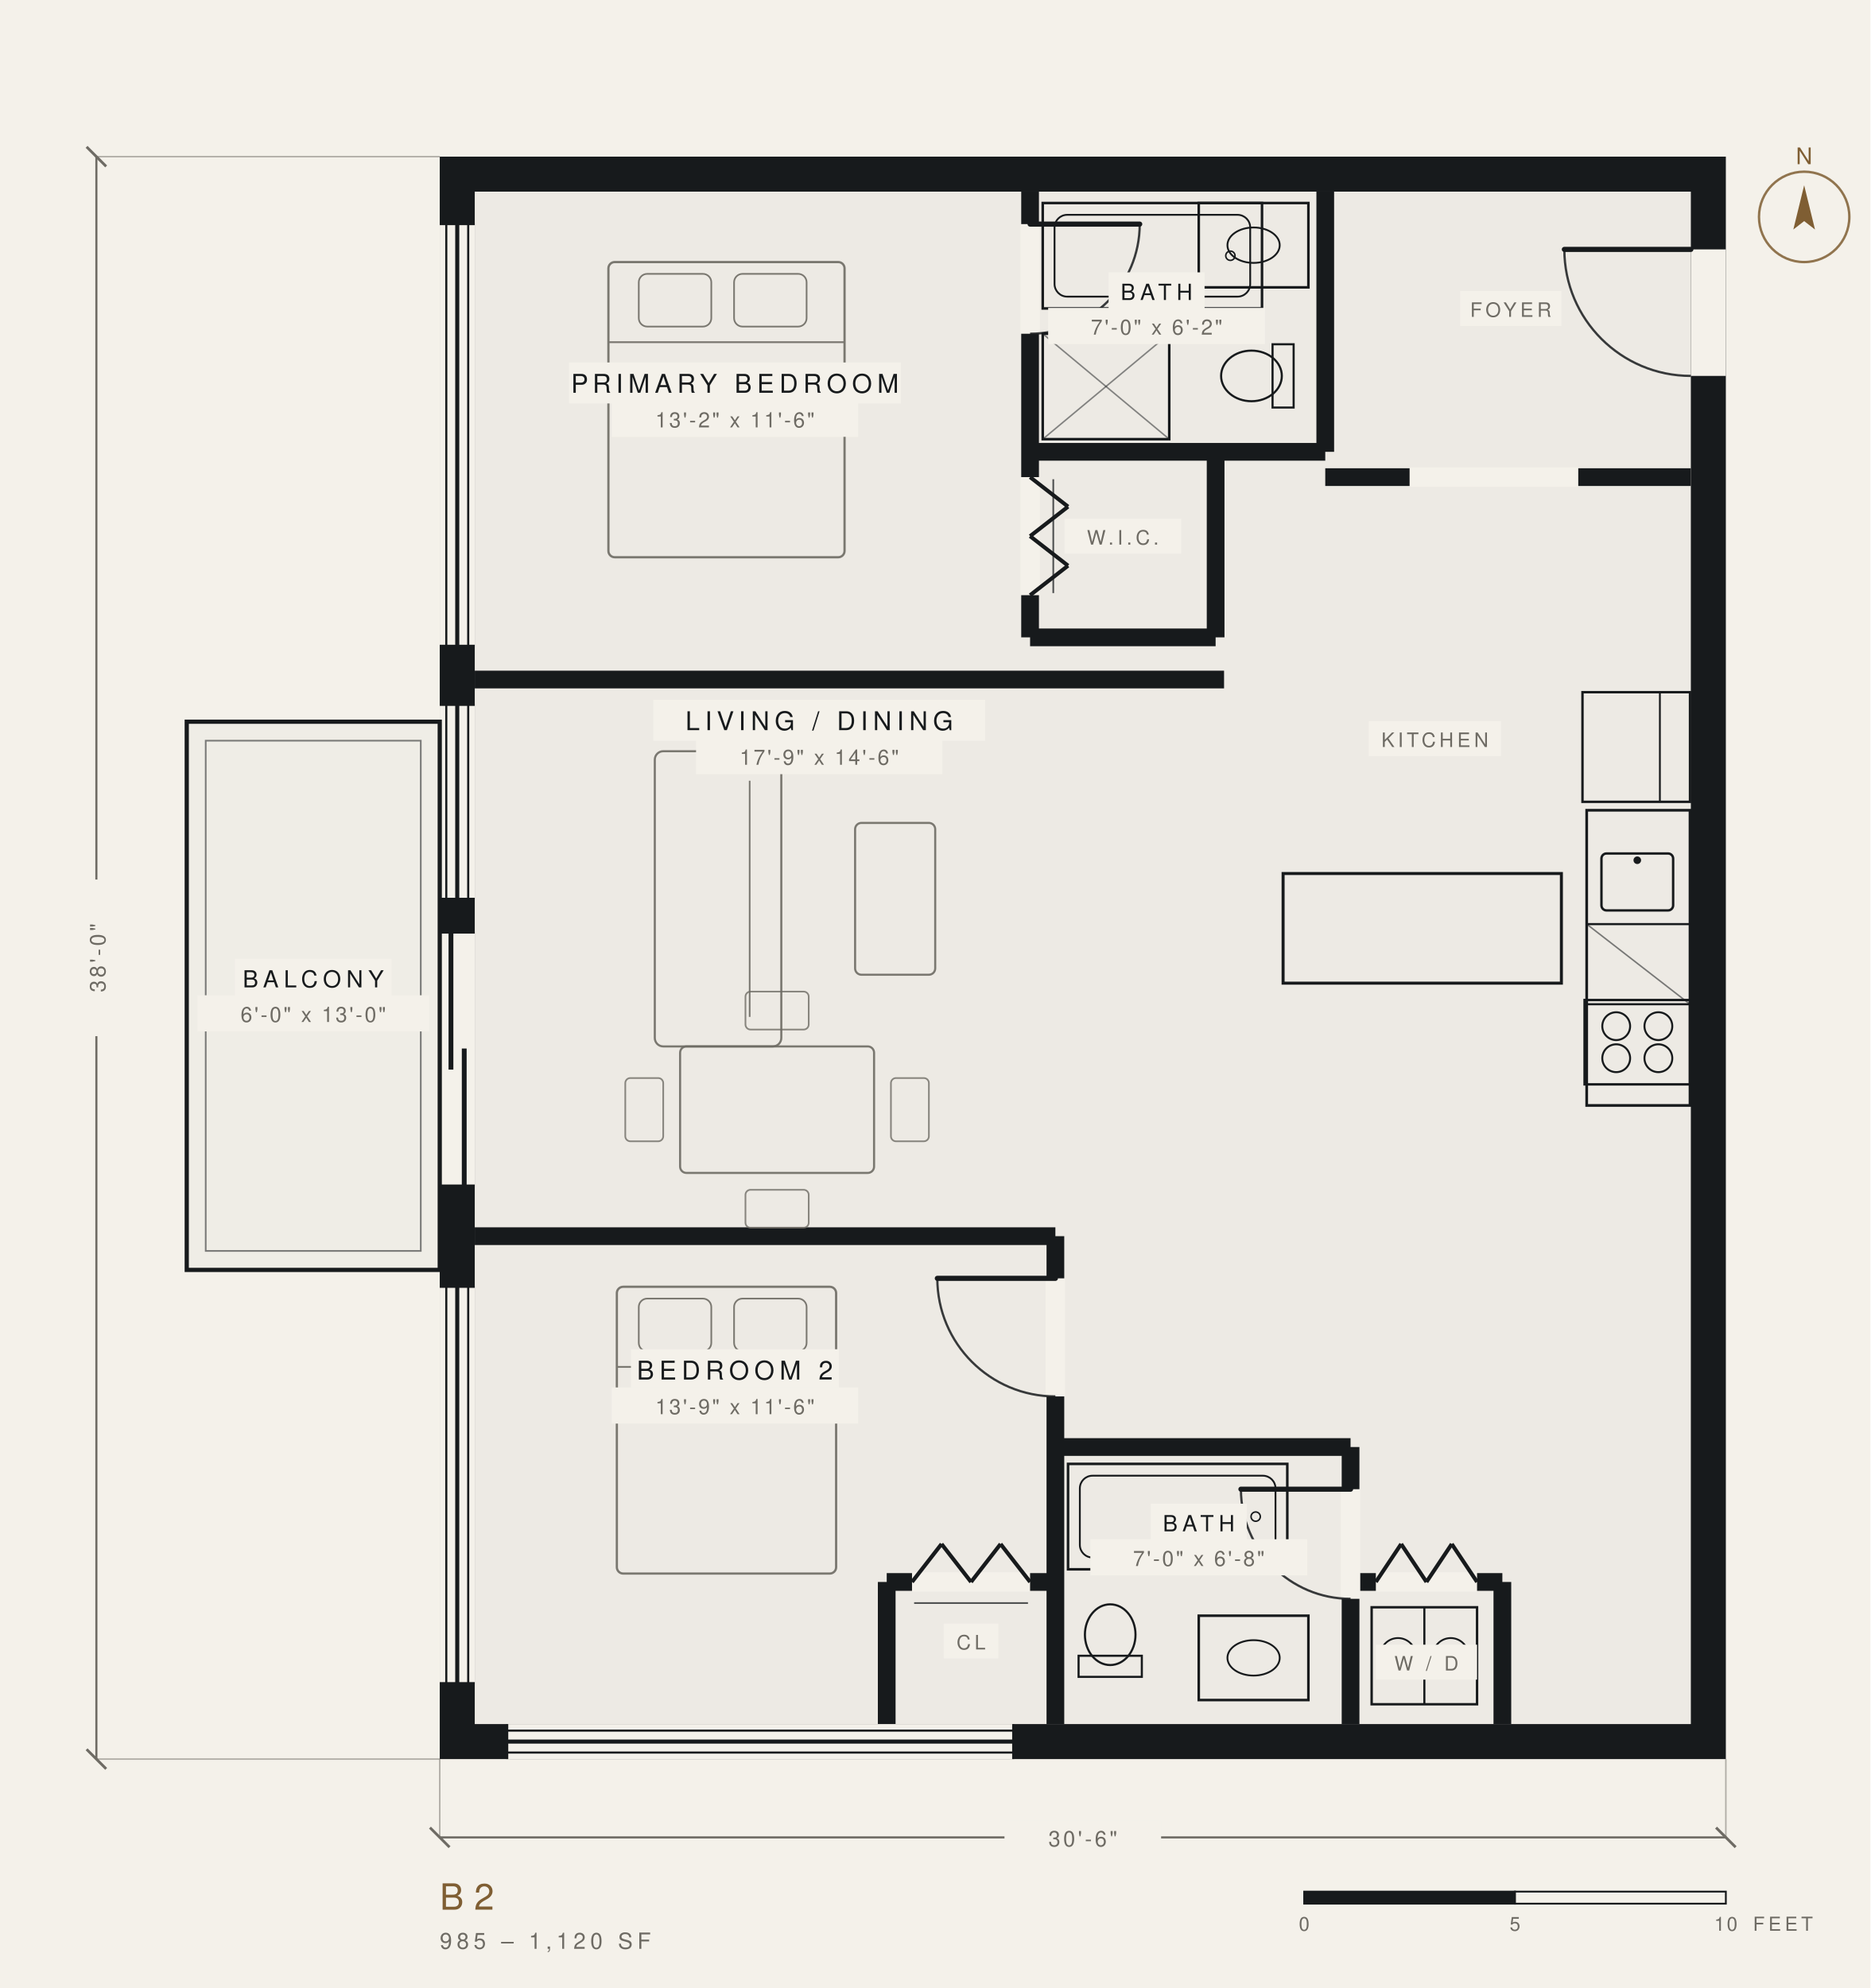
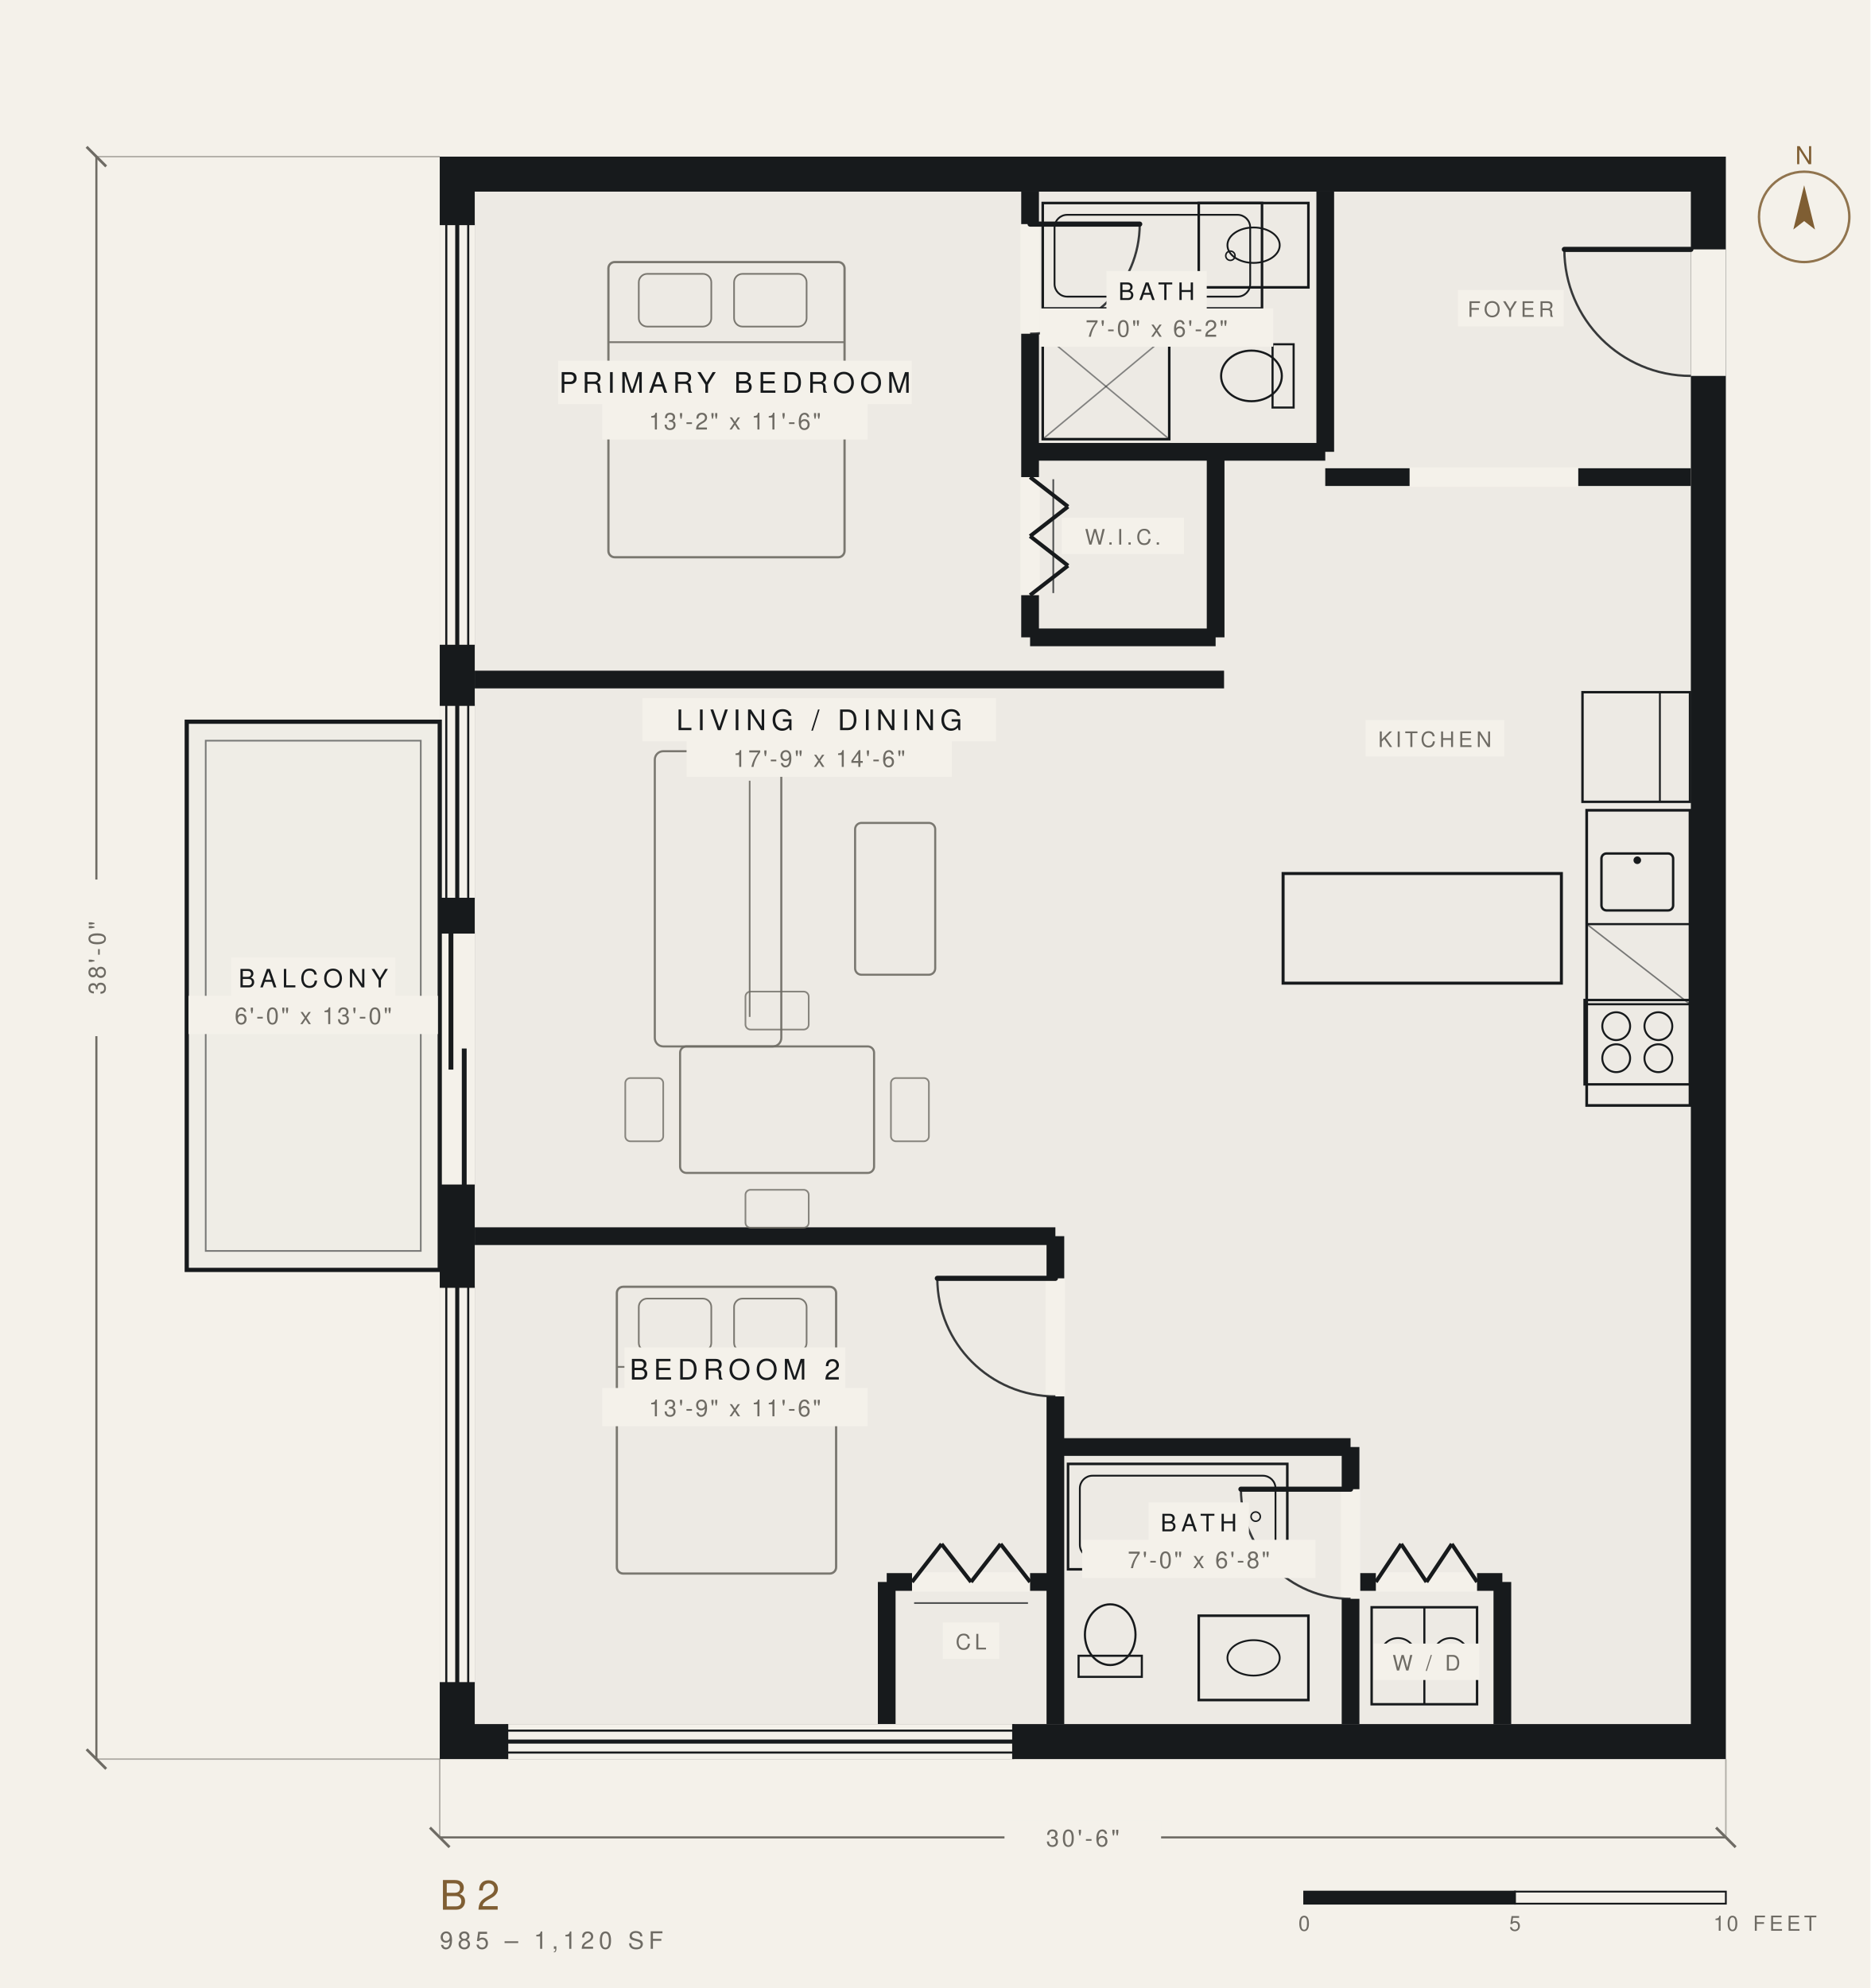
<svg xmlns="http://www.w3.org/2000/svg" viewBox="0 0 621.0 660.0" width="621.0" height="660.0" role="img" aria-label="B2 floor plan, Two Bedroom with Balcony">
  <rect width="621.0" height="660.0" fill="#F4F1EA" />
  <g shape-rendering="geometricPrecision">
    <rect x="157.62" y="63.62" width="403.76" height="508.76" fill="#171A1C" opacity="0.035" />
    <rect x="62.0" y="239.6" width="84.0" height="182.0" fill="#171A1C" opacity="0.02" />
    <path d="M 146.0 52.0 H 573.0 V 584.0 H 146.0 Z M 157.62 63.62 H 561.38 V 572.38 H 157.62 Z" fill="#171A1C" fill-rule="evenodd" />
    <rect x="339.06" y="63.62" width="5.88" height="147.98" fill="#171A1C" />
    <rect x="157.62" y="222.66" width="248.78" height="5.88" fill="#171A1C" />
    <rect x="342.0" y="147.06" width="98.0" height="5.88" fill="#171A1C" />
    <rect x="437.06" y="63.62" width="5.88" height="86.38" fill="#171A1C" />
    <rect x="400.66" y="150.0" width="5.88" height="61.6" fill="#171A1C" />
    <rect x="342.0" y="208.66" width="61.6" height="5.88" fill="#171A1C" />
    <rect x="440.0" y="155.46" width="121.38" height="5.88" fill="#171A1C" />
    <rect x="157.62" y="407.46" width="192.78" height="5.88" fill="#171A1C" />
    <rect x="347.46" y="410.4" width="5.88" height="161.98" fill="#171A1C" />
    <rect x="291.46" y="525.2" width="5.88" height="47.18" fill="#171A1C" />
    <rect x="294.4" y="522.26" width="56.0" height="5.88" fill="#171A1C" />
    <rect x="350.4" y="477.46" width="98.0" height="5.88" fill="#171A1C" />
    <rect x="445.46" y="480.4" width="5.88" height="91.98" fill="#171A1C" />
    <rect x="495.86" y="525.2" width="5.88" height="47.18" fill="#171A1C" />
    <rect x="448.4" y="522.26" width="50.4" height="5.88" fill="#171A1C" />
    <rect x="146.0" y="74.4" width="11.62" height="140.0" fill="#F4F1EA" />
    <rect x="146.0" y="234.0" width="11.62" height="64.4" fill="#F4F1EA" />
    <rect x="146.0" y="309.6" width="11.62" height="84.0" fill="#F4F1EA" />
    <rect x="146.0" y="427.2" width="11.62" height="131.6" fill="#F4F1EA" />
    <rect x="168.4" y="572.38" width="168.0" height="11.62" fill="#F4F1EA" />
    <rect x="561.38" y="82.8" width="11.62" height="42.0" fill="#F4F1EA" />
    <rect x="338.78" y="74.4" width="6.44" height="36.4" fill="#F4F1EA" />
    <rect x="338.78" y="158.4" width="6.44" height="39.2" fill="#F4F1EA" />
    <rect x="468.0" y="155.18" width="56.0" height="6.44" fill="#F4F1EA" />
    <rect x="347.18" y="424.4" width="6.44" height="39.2" fill="#F4F1EA" />
    <rect x="302.8" y="521.98" width="39.2" height="6.44" fill="#F4F1EA" />
    <rect x="445.18" y="494.4" width="6.44" height="36.4" fill="#F4F1EA" />
    <rect x="456.8" y="521.98" width="33.6" height="6.44" fill="#F4F1EA" />
    <line x1="148.17" y1="74.4" x2="148.17" y2="214.4" stroke="#171A1C" stroke-width="0.7" />
    <line x1="151.81" y1="74.4" x2="151.81" y2="214.4" stroke="#171A1C" stroke-width="1.35" />
    <line x1="155.45" y1="74.4" x2="155.45" y2="214.4" stroke="#171A1C" stroke-width="0.7" />
    <line x1="146.0" y1="74.4" x2="157.62" y2="74.4" stroke="#171A1C" stroke-width="0.7" />
    <line x1="146.0" y1="214.4" x2="157.62" y2="214.4" stroke="#171A1C" stroke-width="0.7" />
    <line x1="148.17" y1="234.0" x2="148.17" y2="298.4" stroke="#171A1C" stroke-width="0.7" />
    <line x1="151.81" y1="234.0" x2="151.81" y2="298.4" stroke="#171A1C" stroke-width="1.35" />
    <line x1="155.45" y1="234.0" x2="155.45" y2="298.4" stroke="#171A1C" stroke-width="0.7" />
    <line x1="146.0" y1="234.0" x2="157.62" y2="234.0" stroke="#171A1C" stroke-width="0.7" />
    <line x1="146.0" y1="298.4" x2="157.62" y2="298.4" stroke="#171A1C" stroke-width="0.7" />
    <line x1="149.72" y1="309.6" x2="149.72" y2="355.1" stroke="#171A1C" stroke-width="1.6" />
    <line x1="154.13" y1="348.1" x2="154.13" y2="393.6" stroke="#171A1C" stroke-width="1.6" />
    <line x1="146.0" y1="309.6" x2="157.62" y2="309.6" stroke="#171A1C" stroke-width="0.7" />
    <line x1="146.0" y1="393.6" x2="157.62" y2="393.6" stroke="#171A1C" stroke-width="0.7" />
    <line x1="148.17" y1="427.2" x2="148.17" y2="558.8" stroke="#171A1C" stroke-width="0.7" />
    <line x1="151.81" y1="427.2" x2="151.81" y2="558.8" stroke="#171A1C" stroke-width="1.35" />
    <line x1="155.45" y1="427.2" x2="155.45" y2="558.8" stroke="#171A1C" stroke-width="0.7" />
    <line x1="146.0" y1="427.2" x2="157.62" y2="427.2" stroke="#171A1C" stroke-width="0.7" />
    <line x1="146.0" y1="558.8" x2="157.62" y2="558.8" stroke="#171A1C" stroke-width="0.7" />
    <line x1="168.4" y1="574.55" x2="336.4" y2="574.55" stroke="#171A1C" stroke-width="0.7" />
    <line x1="168.4" y1="578.19" x2="336.4" y2="578.19" stroke="#171A1C" stroke-width="1.35" />
    <line x1="168.4" y1="581.83" x2="336.4" y2="581.83" stroke="#171A1C" stroke-width="0.7" />
    <line x1="168.4" y1="572.38" x2="168.4" y2="584.0" stroke="#171A1C" stroke-width="0.7" />
    <line x1="336.4" y1="572.38" x2="336.4" y2="584.0" stroke="#171A1C" stroke-width="0.7" />
    <path d="M 561.38 124.8 A 42.0 42.0 0 0 1 519.38 82.8" fill="none" stroke="#171A1C" stroke-width="0.75" opacity="0.85" />
    <line x1="561.38" y1="82.8" x2="519.38" y2="82.8" stroke="#171A1C" stroke-width="1.7" stroke-linecap="round" />
    <path d="M 342.0 110.8 A 36.4 36.4 0 0 0 378.4 74.4" fill="none" stroke="#171A1C" stroke-width="0.75" opacity="0.85" />
    <line x1="342.0" y1="74.4" x2="378.4" y2="74.4" stroke="#171A1C" stroke-width="1.7" stroke-linecap="round" />
    <line x1="342.0" y1="158.4" x2="354.6" y2="168.2" stroke="#171A1C" stroke-width="1.3" />
    <line x1="354.6" y1="168.2" x2="342.0" y2="178.0" stroke="#171A1C" stroke-width="1.3" />
    <line x1="342.0" y1="178.0" x2="354.6" y2="187.8" stroke="#171A1C" stroke-width="1.3" />
    <line x1="354.6" y1="187.8" x2="342.0" y2="197.6" stroke="#171A1C" stroke-width="1.3" />
    <path d="M 350.4 463.6 A 39.2 39.2 0 0 1 311.2 424.4" fill="none" stroke="#171A1C" stroke-width="0.75" opacity="0.85" />
    <line x1="350.4" y1="424.4" x2="311.2" y2="424.4" stroke="#171A1C" stroke-width="1.7" stroke-linecap="round" />
    <line x1="302.8" y1="525.2" x2="312.6" y2="512.6" stroke="#171A1C" stroke-width="1.3" />
    <line x1="312.6" y1="512.6" x2="322.4" y2="525.2" stroke="#171A1C" stroke-width="1.3" />
    <line x1="322.4" y1="525.2" x2="332.2" y2="512.6" stroke="#171A1C" stroke-width="1.3" />
    <line x1="332.2" y1="512.6" x2="342.0" y2="525.2" stroke="#171A1C" stroke-width="1.3" />
    <path d="M 448.4 530.8 A 36.4 36.4 0 0 1 412.0 494.4" fill="none" stroke="#171A1C" stroke-width="0.75" opacity="0.85" />
    <line x1="448.4" y1="494.4" x2="412.0" y2="494.4" stroke="#171A1C" stroke-width="1.7" stroke-linecap="round" />
    <line x1="456.8" y1="525.2" x2="465.2" y2="512.6" stroke="#171A1C" stroke-width="1.3" />
    <line x1="465.2" y1="512.6" x2="473.6" y2="525.2" stroke="#171A1C" stroke-width="1.3" />
    <line x1="473.6" y1="525.2" x2="482.0" y2="512.6" stroke="#171A1C" stroke-width="1.3" />
    <line x1="482.0" y1="512.6" x2="490.4" y2="525.2" stroke="#171A1C" stroke-width="1.3" />
    <rect x="62.0" y="239.6" width="84.0" height="182.0" fill="none" stroke="#171A1C" stroke-width="1.4" />
    <rect x="68.3" y="245.9" width="71.4" height="169.4" fill="none" stroke="#171A1C" stroke-width="0.55" opacity="0.55" />
    <line x1="349.7" y1="159.1" x2="349.7" y2="196.9" stroke="#171A1C" stroke-width="0.55" opacity="0.75" />
    <line x1="303.5" y1="532.2" x2="341.3" y2="532.2" stroke="#171A1C" stroke-width="0.55" opacity="0.75" />
    <rect x="525.4" y="229.8" width="35.7" height="36.4" fill="none" stroke="#171A1C" stroke-width="0.8" />
    <line x1="551.1" y1="229.8" x2="551.1" y2="266.2" stroke="#171A1C" stroke-width="0.6" />
    <rect x="526.8" y="269.0" width="34.3" height="98.0" fill="none" stroke="#171A1C" stroke-width="0.9" />
    <rect x="531.7" y="283.35" width="23.8" height="18.9" fill="none" stroke="#171A1C" stroke-width="0.8" rx="1.68" />
    <circle cx="543.6" cy="285.59" r="1.26" fill="#171A1C" />
    <rect x="526.8" y="306.8" width="34.3" height="26.6" fill="none" stroke="#171A1C" stroke-width="0.7" />
    <line x1="526.8" y1="306.8" x2="561.1" y2="333.4" stroke="#171A1C" stroke-width="0.5" opacity="0.55" />
    <rect x="526.1" y="332.0" width="35.0" height="28.0" fill="none" stroke="#171A1C" stroke-width="0.8" />
    <circle cx="536.6" cy="340.68" r="4.62" fill="none" stroke="#171A1C" stroke-width="0.65" />
    <circle cx="536.6" cy="351.32" r="4.62" fill="none" stroke="#171A1C" stroke-width="0.65" />
    <circle cx="550.6" cy="340.68" r="4.62" fill="none" stroke="#171A1C" stroke-width="0.65" />
    <circle cx="550.6" cy="351.32" r="4.62" fill="none" stroke="#171A1C" stroke-width="0.65" />
    <rect x="426.0" y="290.0" width="92.4" height="36.4" fill="none" stroke="#171A1C" stroke-width="1.0" />
    <rect x="346.2" y="67.4" width="72.8" height="35.0" fill="none" stroke="#171A1C" stroke-width="0.85" />
    <rect x="350.12" y="71.32" width="64.96" height="27.16" fill="none" stroke="#171A1C" stroke-width="0.6" rx="4.2" />
    <circle cx="408.5" cy="84.9" r="1.54" fill="none" stroke="#171A1C" stroke-width="0.5" />
    <rect x="398.0" y="67.4" width="36.4" height="28.0" fill="none" stroke="#171A1C" stroke-width="0.85" />
    <ellipse cx="416.2" cy="81.4" rx="8.68" ry="5.88" fill="none" stroke="#171A1C" stroke-width="0.6" />
    <rect x="346.2" y="110.8" width="42.0" height="35.0" fill="none" stroke="#171A1C" stroke-width="0.85" />
    <line x1="346.2" y1="110.8" x2="388.2" y2="145.8" stroke="#171A1C" stroke-width="0.5" opacity="0.5" />
    <line x1="388.2" y1="110.8" x2="346.2" y2="145.8" stroke="#171A1C" stroke-width="0.5" opacity="0.5" />
    <g transform="translate(417.6,124.8) rotate(90)">
      <rect x="-10.5" y="-11.9" width="21.0" height="7.0" fill="none" stroke="#171A1C" stroke-width="0.7" />
      <ellipse cx="0" cy="2.1" rx="8.4" ry="10.08" fill="none" stroke="#171A1C" stroke-width="0.7" />
    </g>
    <rect x="354.6" y="486.0" width="72.8" height="35.0" fill="none" stroke="#171A1C" stroke-width="0.85" />
    <rect x="358.52" y="489.92" width="64.96" height="27.16" fill="none" stroke="#171A1C" stroke-width="0.6" rx="4.2" />
    <circle cx="416.9" cy="503.5" r="1.54" fill="none" stroke="#171A1C" stroke-width="0.5" />
    <rect x="398.0" y="536.4" width="36.4" height="28.0" fill="none" stroke="#171A1C" stroke-width="0.85" />
    <ellipse cx="416.2" cy="550.4" rx="8.68" ry="5.88" fill="none" stroke="#171A1C" stroke-width="0.6" />
    <g transform="translate(368.6,544.8) rotate(180)">
      <rect x="-10.5" y="-11.9" width="21.0" height="7.0" fill="none" stroke="#171A1C" stroke-width="0.7" />
      <ellipse cx="0" cy="2.1" rx="8.4" ry="10.08" fill="none" stroke="#171A1C" stroke-width="0.7" />
    </g>
    <rect x="455.4" y="533.6" width="35.0" height="32.2" fill="none" stroke="#171A1C" stroke-width="0.8" />
    <line x1="472.9" y1="533.6" x2="472.9" y2="565.8" stroke="#171A1C" stroke-width="0.7" />
    <circle cx="464.15" cy="549.7" r="5.88" fill="none" stroke="#171A1C" stroke-width="0.6" />
    <circle cx="481.65" cy="549.7" r="5.88" fill="none" stroke="#171A1C" stroke-width="0.6" />
    <g transform="translate(241.2,136.0) rotate(0)" opacity="0.9">
      <rect x="-39.2" y="-49.0" width="78.4" height="98.0" rx="2.1" fill="none" stroke="#6E6B64" stroke-width="0.75" />
      <line x1="-39.2" y1="-22.4" x2="39.2" y2="-22.4" stroke="#6E6B64" stroke-width="0.6" />
      <rect x="-29.12" y="-45.08" width="24.08" height="17.5" rx="2.8" fill="none" stroke="#6E6B64" stroke-width="0.55" />
      <rect x="2.52" y="-45.08" width="24.08" height="17.5" rx="2.8" fill="none" stroke="#6E6B64" stroke-width="0.55" />
    </g>
    <g transform="translate(241.2,474.8) rotate(0)" opacity="0.9">
      <rect x="-36.4" y="-47.6" width="72.8" height="95.2" rx="2.1" fill="none" stroke="#6E6B64" stroke-width="0.75" />
      <line x1="-36.4" y1="-21.0" x2="36.4" y2="-21.0" stroke="#6E6B64" stroke-width="0.6" />
      <rect x="-29.12" y="-43.68" width="24.08" height="17.5" rx="2.8" fill="none" stroke="#6E6B64" stroke-width="0.55" />
      <rect x="2.52" y="-43.68" width="24.08" height="17.5" rx="2.8" fill="none" stroke="#6E6B64" stroke-width="0.55" />
    </g>
    <g transform="translate(238.4,298.4) rotate(90)" opacity="0.9">
      <rect x="-49.0" y="-21.0" width="98.0" height="42.0" rx="2.8" fill="none" stroke="#6E6B64" stroke-width="0.7" />
      <line x1="-39.2" y1="-10.5" x2="39.2" y2="-10.5" stroke="#6E6B64" stroke-width="0.55" />
    </g>
    <rect x="283.9" y="273.2" width="26.6" height="50.4" rx="2.1" fill="none" stroke="#6E6B64" stroke-width="0.7" opacity="0.9" />
    <rect x="225.8" y="347.4" width="64.4" height="42.0" rx="2.1" fill="none" stroke="#6E6B64" stroke-width="0.7" opacity="0.9" />
    <rect x="247.5" y="329.2" width="21.0" height="12.6" rx="1.68" fill="none" stroke="#6E6B64" stroke-width="0.55" opacity="0.8" />
    <rect x="247.5" y="395.0" width="21.0" height="12.6" rx="1.68" fill="none" stroke="#6E6B64" stroke-width="0.55" opacity="0.8" />
    <rect x="207.6" y="357.9" width="12.6" height="21.0" rx="1.68" fill="none" stroke="#6E6B64" stroke-width="0.55" opacity="0.8" />
    <rect x="295.8" y="357.9" width="12.6" height="21.0" rx="1.68" fill="none" stroke="#6E6B64" stroke-width="0.55" opacity="0.8" />
-     <rect x="78.02" y="318.33" width="51.96" height="12.8" fill="#F4F1EA" />
-     <text x="104.0" y="327.8" font-family="Jost, 'Helvetica Neue', Helvetica, Arial, sans-serif" font-size="7.8" fill="#171A1C" letter-spacing="1.7" text-anchor="middle" font-weight="500">BALCONY</text>
-     <rect x="65.55" y="330.42" width="76.9" height="12.0" fill="#F4F1EA" />
-     <text x="104.0" y="339.3" font-family="Jost, 'Helvetica Neue', Helvetica, Arial, sans-serif" font-size="7" fill="#6E6B64" letter-spacing="0.7" text-anchor="middle" font-weight="400">6'-0" x 13'-0"</text>
-     <rect x="188.9" y="120.34" width="110.2" height="13.6" fill="#F4F1EA" />
-     <text x="244.0" y="130.4" font-family="Jost, 'Helvetica Neue', Helvetica, Arial, sans-serif" font-size="8.6" fill="#171A1C" letter-spacing="1.7" text-anchor="middle" font-weight="500">PRIMARY BEDROOM</text>
-     <rect x="203.1" y="133.02" width="81.8" height="12.0" fill="#F4F1EA" />
-     <text x="244.0" y="141.9" font-family="Jost, 'Helvetica Neue', Helvetica, Arial, sans-serif" font-size="7" fill="#6E6B64" letter-spacing="0.7" text-anchor="middle" font-weight="400">13'-2" x 11'-6"</text>
-     <rect x="216.9" y="232.34" width="110.2" height="13.6" fill="#F4F1EA" />
-     <text x="272.0" y="242.4" font-family="Jost, 'Helvetica Neue', Helvetica, Arial, sans-serif" font-size="8.6" fill="#171A1C" letter-spacing="1.7" text-anchor="middle" font-weight="500">LIVING / DINING</text>
-     <rect x="231.1" y="245.02" width="81.8" height="12.0" fill="#F4F1EA" />
-     <text x="272.0" y="253.9" font-family="Jost, 'Helvetica Neue', Helvetica, Arial, sans-serif" font-size="7" fill="#6E6B64" letter-spacing="0.7" text-anchor="middle" font-weight="400">17'-9" x 14'-6"</text>
-     <rect x="209.48" y="447.94" width="69.04" height="13.6" fill="#F4F1EA" />
-     <text x="244.0" y="458.0" font-family="Jost, 'Helvetica Neue', Helvetica, Arial, sans-serif" font-size="8.6" fill="#171A1C" letter-spacing="1.7" text-anchor="middle" font-weight="500">BEDROOM 2</text>
-     <rect x="203.1" y="460.62" width="81.8" height="12.0" fill="#F4F1EA" />
-     <text x="244.0" y="469.5" font-family="Jost, 'Helvetica Neue', Helvetica, Arial, sans-serif" font-size="7" fill="#6E6B64" letter-spacing="0.7" text-anchor="middle" font-weight="400">13'-9" x 11'-6"</text>
-     <rect x="454.44" y="239.42" width="43.92" height="11.6" fill="#F4F1EA" />
-     <text x="476.4" y="248.0" font-family="Jost, 'Helvetica Neue', Helvetica, Arial, sans-serif" font-size="6.6" fill="#6E6B64" letter-spacing="1.2" text-anchor="middle" font-weight="500">KITCHEN</text>
-     <rect x="368.07" y="90.42" width="31.86" height="12.4" fill="#F4F1EA" />
-     <text x="384.0" y="99.6" font-family="Jost, 'Helvetica Neue', Helvetica, Arial, sans-serif" font-size="7.4" fill="#171A1C" letter-spacing="1.7" text-anchor="middle" font-weight="500">BATH</text>
-     <rect x="348.0" y="102.22" width="72.0" height="12.0" fill="#F4F1EA" />
-     <text x="384.0" y="111.1" font-family="Jost, 'Helvetica Neue', Helvetica, Arial, sans-serif" font-size="7" fill="#6E6B64" letter-spacing="0.7" text-anchor="middle" font-weight="400">7'-0" x 6'-2"</text>
-     <rect x="382.07" y="499.22" width="31.86" height="12.4" fill="#F4F1EA" />
-     <text x="398.0" y="508.4" font-family="Jost, 'Helvetica Neue', Helvetica, Arial, sans-serif" font-size="7.4" fill="#171A1C" letter-spacing="1.7" text-anchor="middle" font-weight="500">BATH</text>
-     <rect x="362.0" y="511.02" width="72.0" height="12.0" fill="#F4F1EA" />
-     <text x="398.0" y="519.9" font-family="Jost, 'Helvetica Neue', Helvetica, Arial, sans-serif" font-size="7" fill="#6E6B64" letter-spacing="0.7" text-anchor="middle" font-weight="400">7'-0" x 6'-8"</text>
-     <rect x="353.42" y="172.22" width="38.76" height="11.6" fill="#F4F1EA" />
-     <text x="372.8" y="180.8" font-family="Jost, 'Helvetica Neue', Helvetica, Arial, sans-serif" font-size="6.6" fill="#6E6B64" letter-spacing="1.2" text-anchor="middle" font-weight="500">W.I.C.</text>
-     <rect x="313.34" y="539.02" width="18.12" height="11.6" fill="#F4F1EA" />
-     <text x="322.4" y="547.6" font-family="Jost, 'Helvetica Neue', Helvetica, Arial, sans-serif" font-size="6.6" fill="#6E6B64" letter-spacing="1.2" text-anchor="middle" font-weight="500">CL</text>
-     <rect x="484.8" y="96.62" width="33.6" height="11.6" fill="#F4F1EA" />
-     <text x="501.6" y="105.2" font-family="Jost, 'Helvetica Neue', Helvetica, Arial, sans-serif" font-size="6.6" fill="#6E6B64" letter-spacing="1.2" text-anchor="middle" font-weight="500">FOYER</text>
-     <rect x="456.8" y="546.02" width="33.6" height="11.6" fill="#F4F1EA" />
-     <text x="473.6" y="554.6" font-family="Jost, 'Helvetica Neue', Helvetica, Arial, sans-serif" font-size="6.6" fill="#6E6B64" letter-spacing="1.2" text-anchor="middle" font-weight="500">W / D</text>
+     <rect x="76.76" y="317.88" width="54.48" height="13.4" fill="#F4F1EA" />
+     <text x="104.0" y="327.8" font-family="Jost, 'Helvetica Neue', Helvetica, Arial, sans-serif" font-size="8.4" fill="#171A1C" letter-spacing="1.7" text-anchor="middle" font-weight="500">BALCONY</text>
+     <rect x="62.61" y="330.6" width="82.78" height="12.7" fill="#F4F1EA" />
+     <text x="104.0" y="340.0" font-family="Jost, 'Helvetica Neue', Helvetica, Arial, sans-serif" font-size="7.7" fill="#6E6B64" letter-spacing="0.7" text-anchor="middle" font-weight="400">6'-0" x 13'-0"</text>
+     <rect x="185.3" y="119.74" width="117.4" height="14.4" fill="#F4F1EA" />
+     <text x="244.0" y="130.4" font-family="Jost, 'Helvetica Neue', Helvetica, Arial, sans-serif" font-size="9.4" fill="#171A1C" letter-spacing="1.7" text-anchor="middle" font-weight="500">PRIMARY BEDROOM</text>
+     <rect x="199.95" y="133.2" width="88.1" height="12.7" fill="#F4F1EA" />
+     <text x="244.0" y="142.6" font-family="Jost, 'Helvetica Neue', Helvetica, Arial, sans-serif" font-size="7.7" fill="#6E6B64" letter-spacing="0.7" text-anchor="middle" font-weight="400">13'-2" x 11'-6"</text>
+     <rect x="213.3" y="231.74" width="117.4" height="14.4" fill="#F4F1EA" />
+     <text x="272.0" y="242.4" font-family="Jost, 'Helvetica Neue', Helvetica, Arial, sans-serif" font-size="9.4" fill="#171A1C" letter-spacing="1.7" text-anchor="middle" font-weight="500">LIVING / DINING</text>
+     <rect x="227.95" y="245.2" width="88.1" height="12.7" fill="#F4F1EA" />
+     <text x="272.0" y="254.6" font-family="Jost, 'Helvetica Neue', Helvetica, Arial, sans-serif" font-size="7.7" fill="#6E6B64" letter-spacing="0.7" text-anchor="middle" font-weight="400">17'-9" x 14'-6"</text>
+     <rect x="207.32" y="447.34" width="73.36" height="14.4" fill="#F4F1EA" />
+     <text x="244.0" y="458.0" font-family="Jost, 'Helvetica Neue', Helvetica, Arial, sans-serif" font-size="9.4" fill="#171A1C" letter-spacing="1.7" text-anchor="middle" font-weight="500">BEDROOM 2</text>
+     <rect x="199.95" y="460.8" width="88.1" height="12.7" fill="#F4F1EA" />
+     <text x="244.0" y="470.2" font-family="Jost, 'Helvetica Neue', Helvetica, Arial, sans-serif" font-size="7.7" fill="#6E6B64" letter-spacing="0.7" text-anchor="middle" font-weight="400">13'-9" x 11'-6"</text>
+     <rect x="453.39" y="239.05" width="46.02" height="12.1" fill="#F4F1EA" />
+     <text x="476.4" y="248.0" font-family="Jost, 'Helvetica Neue', Helvetica, Arial, sans-serif" font-size="7.1" fill="#6E6B64" letter-spacing="1.2" text-anchor="middle" font-weight="500">KITCHEN</text>
+     <rect x="367.35" y="89.98" width="33.3" height="13.0" fill="#F4F1EA" />
+     <text x="384.0" y="99.6" font-family="Jost, 'Helvetica Neue', Helvetica, Arial, sans-serif" font-size="8.0" fill="#171A1C" letter-spacing="1.7" text-anchor="middle" font-weight="500">BATH</text>
+     <rect x="345.27" y="102.4" width="77.46" height="12.7" fill="#F4F1EA" />
+     <text x="384.0" y="111.8" font-family="Jost, 'Helvetica Neue', Helvetica, Arial, sans-serif" font-size="7.7" fill="#6E6B64" letter-spacing="0.7" text-anchor="middle" font-weight="400">7'-0" x 6'-2"</text>
+     <rect x="381.35" y="498.78" width="33.3" height="13.0" fill="#F4F1EA" />
+     <text x="398.0" y="508.4" font-family="Jost, 'Helvetica Neue', Helvetica, Arial, sans-serif" font-size="8.0" fill="#171A1C" letter-spacing="1.7" text-anchor="middle" font-weight="500">BATH</text>
+     <rect x="359.27" y="511.2" width="77.46" height="12.7" fill="#F4F1EA" />
+     <text x="398.0" y="520.6" font-family="Jost, 'Helvetica Neue', Helvetica, Arial, sans-serif" font-size="7.7" fill="#6E6B64" letter-spacing="0.7" text-anchor="middle" font-weight="400">7'-0" x 6'-8"</text>
+     <rect x="352.52" y="171.85" width="40.56" height="12.1" fill="#F4F1EA" />
+     <text x="372.8" y="180.8" font-family="Jost, 'Helvetica Neue', Helvetica, Arial, sans-serif" font-size="7.1" fill="#6E6B64" letter-spacing="1.2" text-anchor="middle" font-weight="500">W.I.C.</text>
+     <rect x="313.04" y="538.65" width="18.72" height="12.1" fill="#F4F1EA" />
+     <text x="322.4" y="547.6" font-family="Jost, 'Helvetica Neue', Helvetica, Arial, sans-serif" font-size="7.1" fill="#6E6B64" letter-spacing="1.2" text-anchor="middle" font-weight="500">CL</text>
+     <rect x="484.05" y="96.25" width="35.1" height="12.1" fill="#F4F1EA" />
+     <text x="501.6" y="105.2" font-family="Jost, 'Helvetica Neue', Helvetica, Arial, sans-serif" font-size="7.1" fill="#6E6B64" letter-spacing="1.2" text-anchor="middle" font-weight="500">FOYER</text>
+     <rect x="456.05" y="545.65" width="35.1" height="12.1" fill="#F4F1EA" />
+     <text x="473.6" y="554.6" font-family="Jost, 'Helvetica Neue', Helvetica, Arial, sans-serif" font-size="7.1" fill="#6E6B64" letter-spacing="1.2" text-anchor="middle" font-weight="500">W / D</text>
    <line x1="146.0" y1="610.0" x2="573.0" y2="610.0" stroke="#6E6B64" stroke-width="0.7" />
    <line x1="142.75" y1="606.75" x2="149.25" y2="613.25" stroke="#6E6B64" stroke-width="0.9" />
    <line x1="569.75" y1="606.75" x2="576.25" y2="613.25" stroke="#6E6B64" stroke-width="0.9" />
    <line x1="146.0" y1="610.0" x2="146.0" y2="584.0" stroke="#6E6B64" stroke-width="0.5" opacity="0.5" />
    <line x1="573.0" y1="610.0" x2="573.0" y2="584.0" stroke="#6E6B64" stroke-width="0.5" opacity="0.5" />
    <rect x="333.5" y="604.5" width="52" height="10" fill="#F4F1EA" />
-     <text x="359.5" y="613.0" font-family="Jost, 'Helvetica Neue', Helvetica, Arial, sans-serif" font-size="7.2" fill="#6E6B64" letter-spacing="0.9" text-anchor="middle" font-weight="400">30'-6"</text>
+     <text x="359.5" y="613.0" font-family="Jost, 'Helvetica Neue', Helvetica, Arial, sans-serif" font-size="7.8" fill="#6E6B64" letter-spacing="0.9" text-anchor="middle" font-weight="400">30'-6"</text>
    <line x1="32.0" y1="52.0" x2="32.0" y2="584.0" stroke="#6E6B64" stroke-width="0.7" />
    <line x1="28.75" y1="48.75" x2="35.25" y2="55.25" stroke="#6E6B64" stroke-width="0.9" />
    <line x1="28.75" y1="580.75" x2="35.25" y2="587.25" stroke="#6E6B64" stroke-width="0.9" />
    <line x1="32.0" y1="52.0" x2="146.0" y2="52.0" stroke="#6E6B64" stroke-width="0.5" opacity="0.5" />
    <line x1="32.0" y1="584.0" x2="146.0" y2="584.0" stroke="#6E6B64" stroke-width="0.5" opacity="0.5" />
    <rect x="26.5" y="292.0" width="10" height="52" fill="#F4F1EA" />
-     <text x="35.0" y="318.0" font-family="Jost, 'Helvetica Neue', Helvetica, Arial, sans-serif" font-size="7.2" fill="#6E6B64" letter-spacing="0.9" text-anchor="middle" font-weight="400" transform="rotate(-90 35.0 318.0)">38'-0"</text>
+     <text x="35.0" y="318.0" font-family="Jost, 'Helvetica Neue', Helvetica, Arial, sans-serif" font-size="7.8" fill="#6E6B64" letter-spacing="0.9" text-anchor="middle" font-weight="400" transform="rotate(-90 35.0 318.0)">38'-0"</text>
    <g transform="translate(599.0,72)">
      <circle cx="0" cy="0" r="15" fill="none" stroke="#7F5E33" stroke-width="0.8" opacity="0.85" />
      <path d="M 0 -10.5 L 3.6 4.2 L 0 1.4 L -3.6 4.2 Z" fill="#7F5E33" />
-       <text x="0" y="-17.5" font-family="Jost, 'Helvetica Neue', Helvetica, Arial, sans-serif" font-size="7.6" fill="#7F5E33" letter-spacing="1.4" text-anchor="middle" font-weight="500">N</text>
-     </g>
-     <text x="146" y="634.0" font-family="Jost, 'Helvetica Neue', Helvetica, Arial, sans-serif" font-size="12" fill="#7F5E33" letter-spacing="3.4" font-weight="500">B2</text>
-     <text x="146" y="647.0" font-family="Jost, 'Helvetica Neue', Helvetica, Arial, sans-serif" font-size="7.4" fill="#6E6B64" letter-spacing="1.5">985 – 1,120 SF</text>
+       <text x="0" y="-17.5" font-family="Jost, 'Helvetica Neue', Helvetica, Arial, sans-serif" font-size="8.2" fill="#7F5E33" letter-spacing="1.4" text-anchor="middle" font-weight="500">N</text>
+     </g>
+     <text x="146" y="634.0" font-family="Jost, 'Helvetica Neue', Helvetica, Arial, sans-serif" font-size="13.5" fill="#7F5E33" letter-spacing="3.4" font-weight="500">B2</text>
+     <text x="146" y="647.0" font-family="Jost, 'Helvetica Neue', Helvetica, Arial, sans-serif" font-size="8" fill="#6E6B64" letter-spacing="1.5">985 – 1,120 SF</text>
    <rect x="433.0" y="628.0" width="70.0" height="4.0" fill="#171A1C" stroke="#171A1C" stroke-width="0.6" />
    <rect x="503.0" y="628.0" width="70.0" height="4.0" fill="#F4F1EA" stroke="#171A1C" stroke-width="0.6" />
-     <text x="433.0" y="641.0" font-family="Jost, 'Helvetica Neue', Helvetica, Arial, sans-serif" font-size="6.4" fill="#6E6B64" letter-spacing="0.6" text-anchor="middle">0</text>
-     <text x="503.0" y="641.0" font-family="Jost, 'Helvetica Neue', Helvetica, Arial, sans-serif" font-size="6.4" fill="#6E6B64" letter-spacing="0.6" text-anchor="middle">5</text>
-     <text x="573.0" y="641.0" font-family="Jost, 'Helvetica Neue', Helvetica, Arial, sans-serif" font-size="6.4" fill="#6E6B64" letter-spacing="0.6" text-anchor="middle">10</text>
-     <text x="582.0" y="641.0" font-family="Jost, 'Helvetica Neue', Helvetica, Arial, sans-serif" font-size="6.4" fill="#6E6B64" letter-spacing="1.2">FEET</text>
+     <text x="433.0" y="641.0" font-family="Jost, 'Helvetica Neue', Helvetica, Arial, sans-serif" font-size="6.9" fill="#6E6B64" letter-spacing="0.6" text-anchor="middle">0</text>
+     <text x="503.0" y="641.0" font-family="Jost, 'Helvetica Neue', Helvetica, Arial, sans-serif" font-size="6.9" fill="#6E6B64" letter-spacing="0.6" text-anchor="middle">5</text>
+     <text x="573.0" y="641.0" font-family="Jost, 'Helvetica Neue', Helvetica, Arial, sans-serif" font-size="6.9" fill="#6E6B64" letter-spacing="0.6" text-anchor="middle">10</text>
+     <text x="582.0" y="641.0" font-family="Jost, 'Helvetica Neue', Helvetica, Arial, sans-serif" font-size="6.9" fill="#6E6B64" letter-spacing="1.2">FEET</text>
  </g>
</svg>
